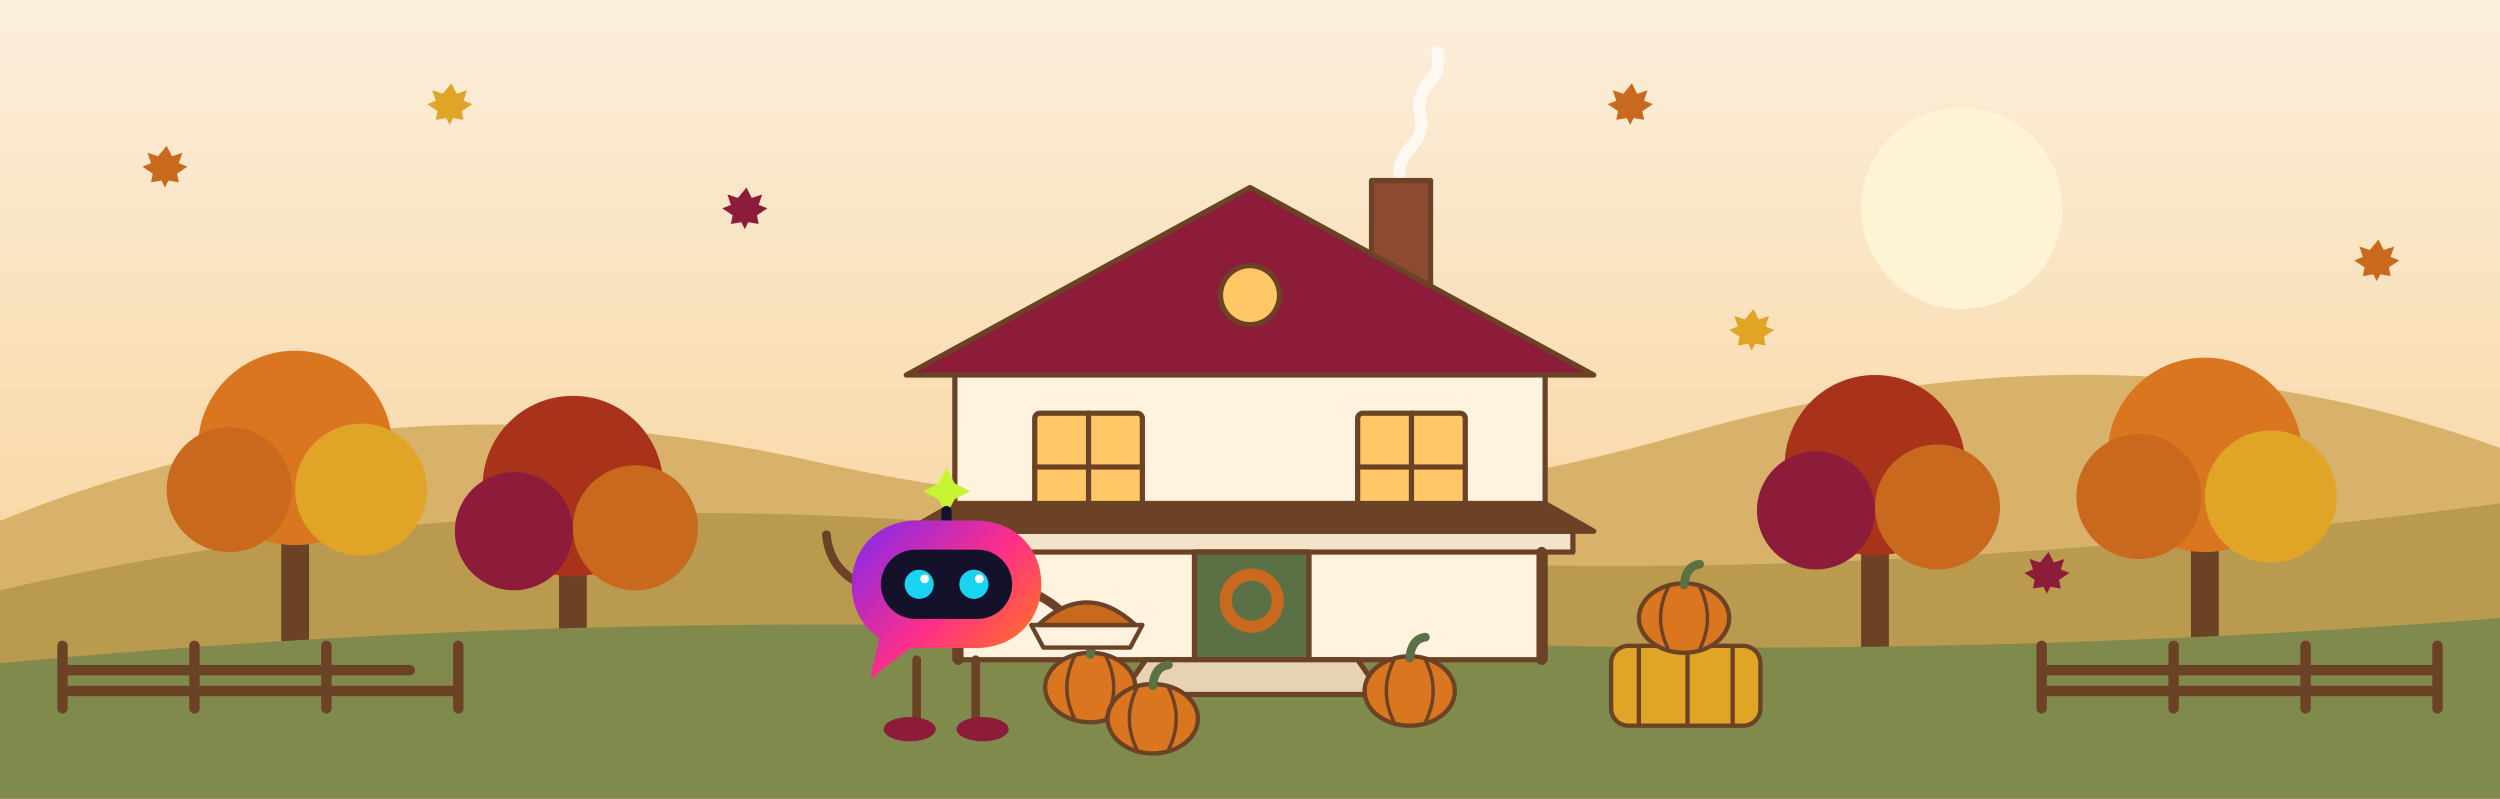
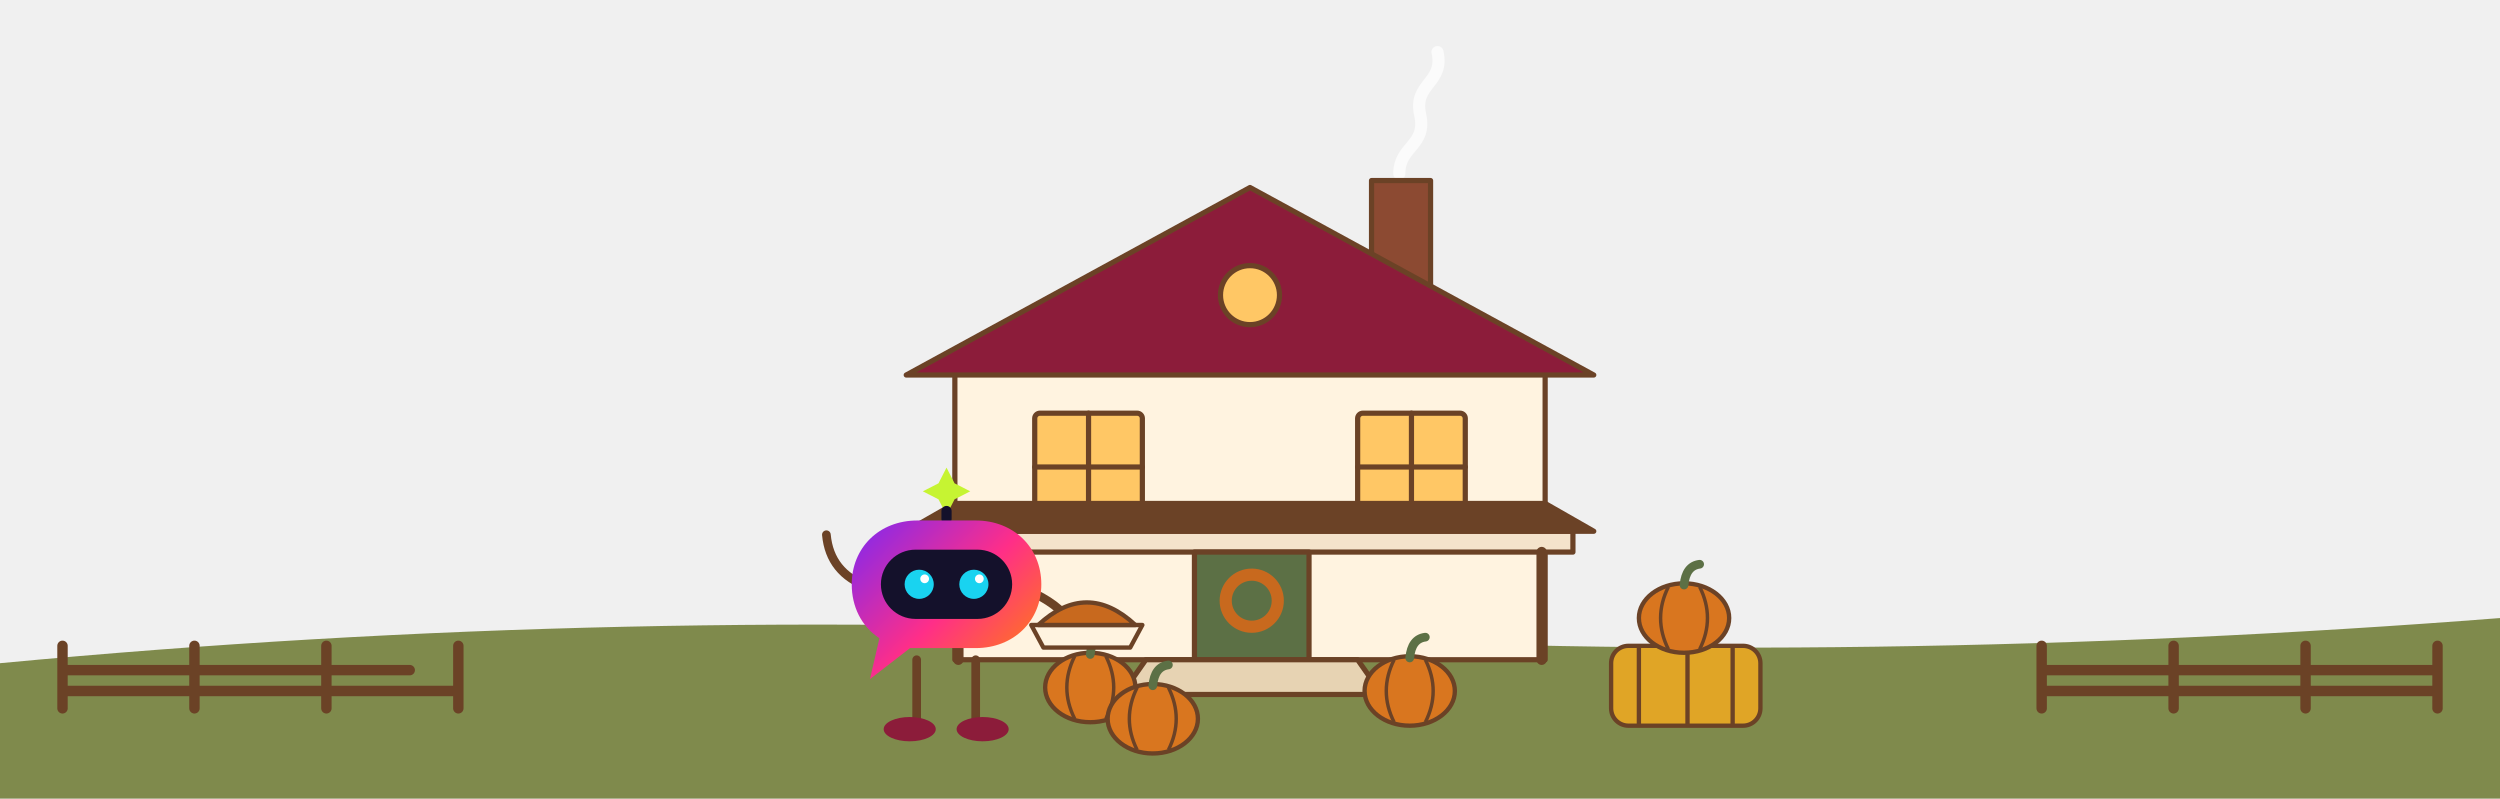
<svg xmlns="http://www.w3.org/2000/svg" viewBox="0 0 1440 460" width="1440" height="460">
  <defs>
-     <linearGradient id="sky" x1="0" y1="0" x2="0" y2="1">
-       <stop offset="0" stop-color="#FBEFDD" />
-       <stop offset="0.65" stop-color="#F9D9A8" />
-       <stop offset="1" stop-color="#F2B36B" />
-     </linearGradient>
    <linearGradient id="jv-grad" x1="6" y1="12" x2="58" y2="62" gradientUnits="userSpaceOnUse">
      <stop offset="0" stop-color="#6D28FF" />
      <stop offset="0.55" stop-color="#FF2E88" />
      <stop offset="1" stop-color="#FF8A00" />
    </linearGradient>
-     <g id="tree-o">
-       <rect x="-8" y="30" width="16" height="84" rx="4" fill="#6B4226" />
-       <circle cy="0" r="56" fill="#D9761F" />
-       <circle cx="-38" cy="24" r="36" fill="#C8691E" />
-       <circle cx="38" cy="24" r="38" fill="#E0A526" />
-     </g>
-     <g id="tree-r">
-       <rect x="-8" y="30" width="16" height="84" rx="4" fill="#6B4226" />
-       <circle cy="0" r="52" fill="#A8321A" />
-       <circle cx="-34" cy="26" r="34" fill="#8C1C3A" />
-       <circle cx="36" cy="24" r="36" fill="#C8691E" />
-     </g>
    <g id="pumpkin">
      <ellipse rx="26" ry="20" fill="#D9761F" stroke="#6B4226" stroke-width="2.5" />
      <path d="M-9-18q-9 18 0 36M9-18q9 18 0 36" fill="none" stroke="#6B4226" stroke-width="2" />
      <path d="M0-19q1-11 9-12" fill="none" stroke="#5C7045" stroke-width="5" stroke-linecap="round" />
    </g>
-     <path id="leaf" d="M0-12l3 6 6-2-2 6 5 2-6 4 1 5-6-1-2 4-2-4-6 1 1-5-6-4 5-2-2-6 6 2z" />
  </defs>
-   <rect width="1440" height="460" fill="url(#sky)" />
-   <circle cx="1130" cy="120" r="58" fill="#FFF3D6" />
-   <path d="M0 300q220-90 470-34t500-16 470 8v202H0z" fill="#D8B26A" />
-   <path d="M0 340q300-70 640-30t800-20v170H0z" fill="#B99A4E" />
-   <use href="#tree-o" x="170" y="258" />
-   <use href="#tree-r" x="330" y="280" />
-   <use href="#tree-r" x="1080" y="268" />
-   <use href="#tree-o" x="1270" y="262" />
  <path d="M0 382q360-34 720-16t720-10v104H0z" fill="#7F8A4C" />
  <g stroke="#6B4226" stroke-width="3" stroke-linejoin="round" stroke-linecap="round">
    <path d="M806 100c0-16 16-16 12-34s14-18 10-36" fill="none" stroke="#FFFFFF" stroke-opacity="0.7" stroke-width="7" />
    <rect x="790" y="104" width="34" height="62" fill="#8C4A32" />
    <rect x="550" y="214" width="340" height="166" fill="#FFF3E0" />
    <path d="M522 216L720 108l198 108z" fill="#8C1C3A" />
    <rect x="596" y="238" width="62" height="62" rx="3" fill="#FFC765" />
    <path d="M627 238v62M596 269h62" fill="none" />
    <rect x="782" y="238" width="62" height="62" rx="3" fill="#FFC765" />
    <path d="M813 238v62M782 269h62" fill="none" />
    <circle cx="720" cy="170" r="17" fill="#FFC765" />
    <rect x="534" y="306" width="372" height="12" fill="#F4E3CB" />
    <path d="M522 306l28-16h340l28 16z" fill="#6B4226" />
    <path d="M552 318v62M888 318v62" fill="none" stroke-width="6" />
    <rect x="688" y="318" width="66" height="62" fill="#5C7045" />
    <circle cx="721" cy="346" r="15" fill="none" stroke="#C8691E" stroke-width="7" />
    <path d="M660 380h122l14 20H646z" fill="#E7D3B3" />
    <path d="M36 408V372M36 386h200M112 408V372M188 408V372M264 408V372M36 398h228M1176 408V372M1252 408V372M1328 408V372M1404 408V372M1176 386h228M1176 398h228" fill="none" stroke-width="6" />
  </g>
  <use href="#pumpkin" x="628" y="396" />
  <use href="#pumpkin" x="664" y="414" />
  <use href="#pumpkin" x="812" y="398" />
  <g stroke="#6B4226" stroke-width="2.5" stroke-linejoin="round">
    <rect x="928" y="372" width="86" height="46" rx="10" fill="#E0A526" />
    <path d="M944 372v46M972 372v46M998 372v46" fill="none" />
  </g>
  <use href="#pumpkin" x="970" y="356" />
  <g transform="translate(478 262)">
    <g stroke="#6B4226" stroke-width="5" stroke-linecap="round" fill="none">
      <path d="M50 118v38M84 118v38" />
      <path d="M22 76q-22-8-24-30" />
      <path d="M114 78q18 8 24 18" />
    </g>
    <ellipse cx="46" cy="158" rx="15" ry="7" fill="#8C1C3A" />
    <ellipse cx="88" cy="158" rx="15" ry="7" fill="#8C1C3A" />
    <g transform="scale(2.1)">
      <path d="M32 3.5l2.2 4.3 4.3 2.2-4.3 2.2L32 16.5l-2.2-4.3-4.3-2.2 4.3-2.2z" fill="#C6F432" />
      <rect x="30.6" y="14" width="2.8" height="5" rx="1.4" fill="#14112B" />
      <path d="M24 18h16c10.5 0 18 7.5 18 17.5S50.5 53 40 53H22l-11 8.5 2.6-11.2C8.6 47 6 41.6 6 35.5 6 25.5 13.5 18 24 18z" fill="url(#jv-grad)" />
      <rect x="14" y="26" width="36" height="19" rx="9.5" fill="#14112B" />
      <circle cx="24.5" cy="35.5" r="4" fill="#19D3F0" />
      <circle cx="39.5" cy="35.5" r="4" fill="#19D3F0" />
      <circle cx="26" cy="34" r="1.2" fill="#FFF" />
      <circle cx="41" cy="34" r="1.2" fill="#FFF" />
    </g>
    <g stroke="#6B4226" stroke-width="2.5" stroke-linejoin="round">
      <path d="M116 98h64l-7 13h-50z" fill="#FFF3E0" />
      <path d="M120 98q28-26 56 0z" fill="#C8691E" />
    </g>
  </g>
-   <g fill="#C8691E">
-     <use href="#leaf" x="96" y="96" />
-     <use href="#leaf" x="1370" y="150" />
-     <use href="#leaf" x="940" y="60" />
-   </g>
-   <g fill="#8C1C3A">
-     <use href="#leaf" x="430" y="120" />
-     <use href="#leaf" x="1180" y="330" />
-   </g>
-   <g fill="#E0A526">
-     <use href="#leaf" x="260" y="60" />
-     <use href="#leaf" x="1010" y="190" />
-   </g>
</svg>
